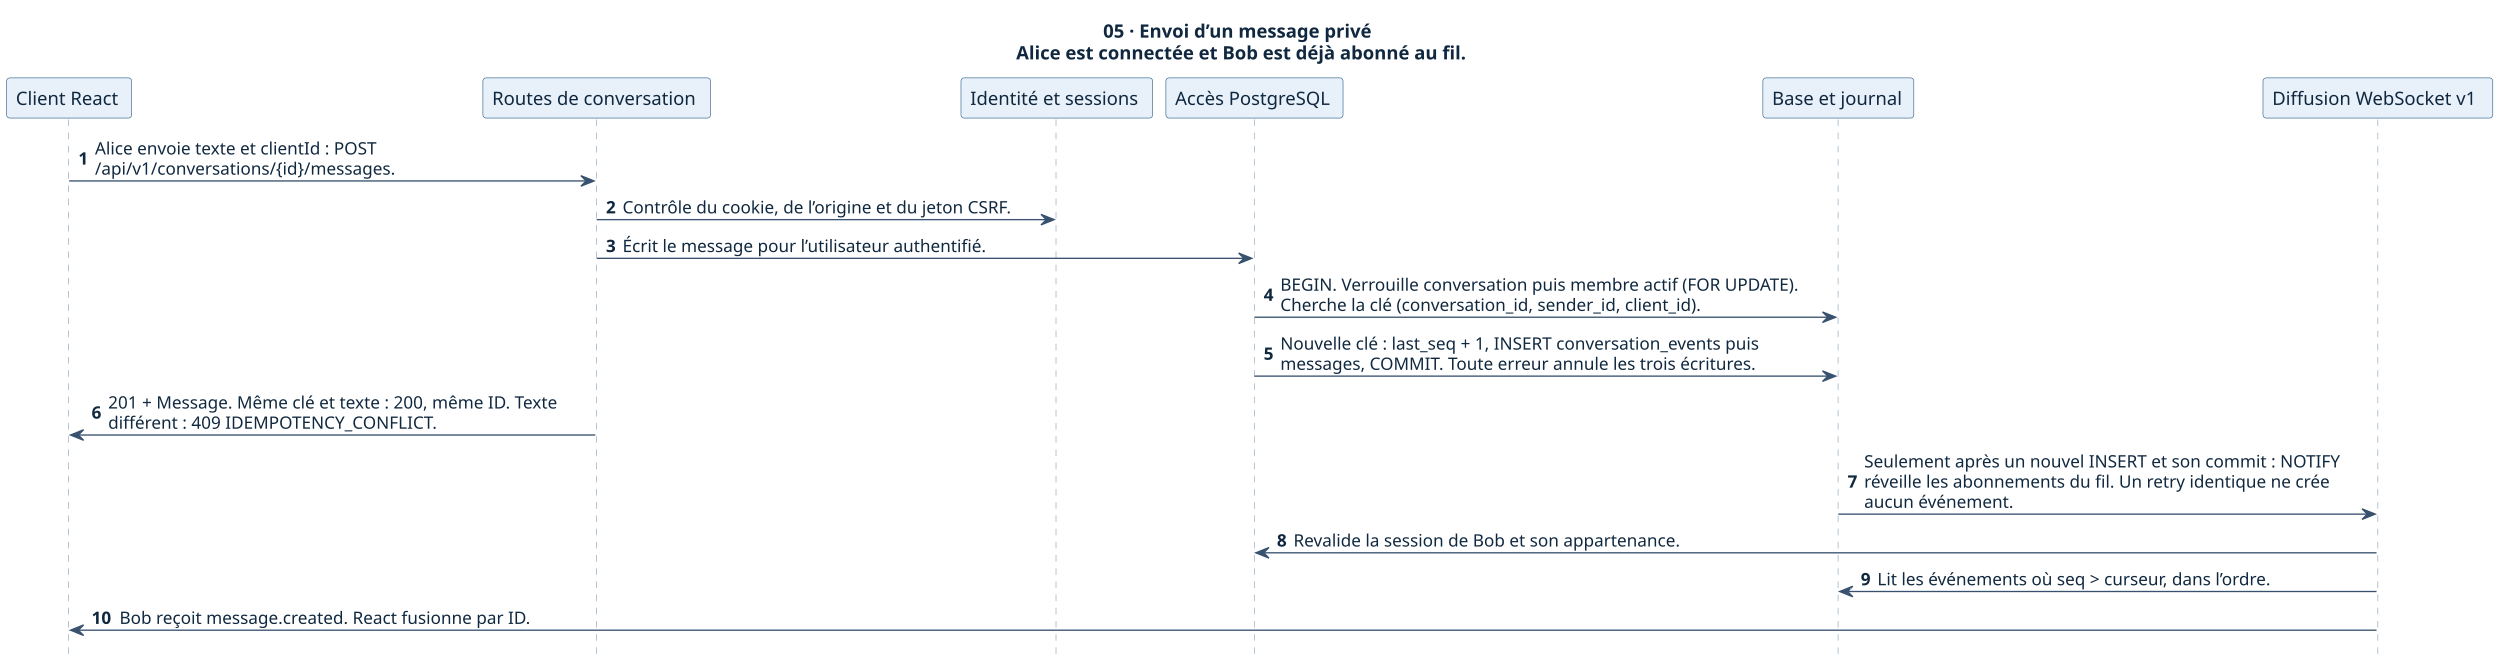
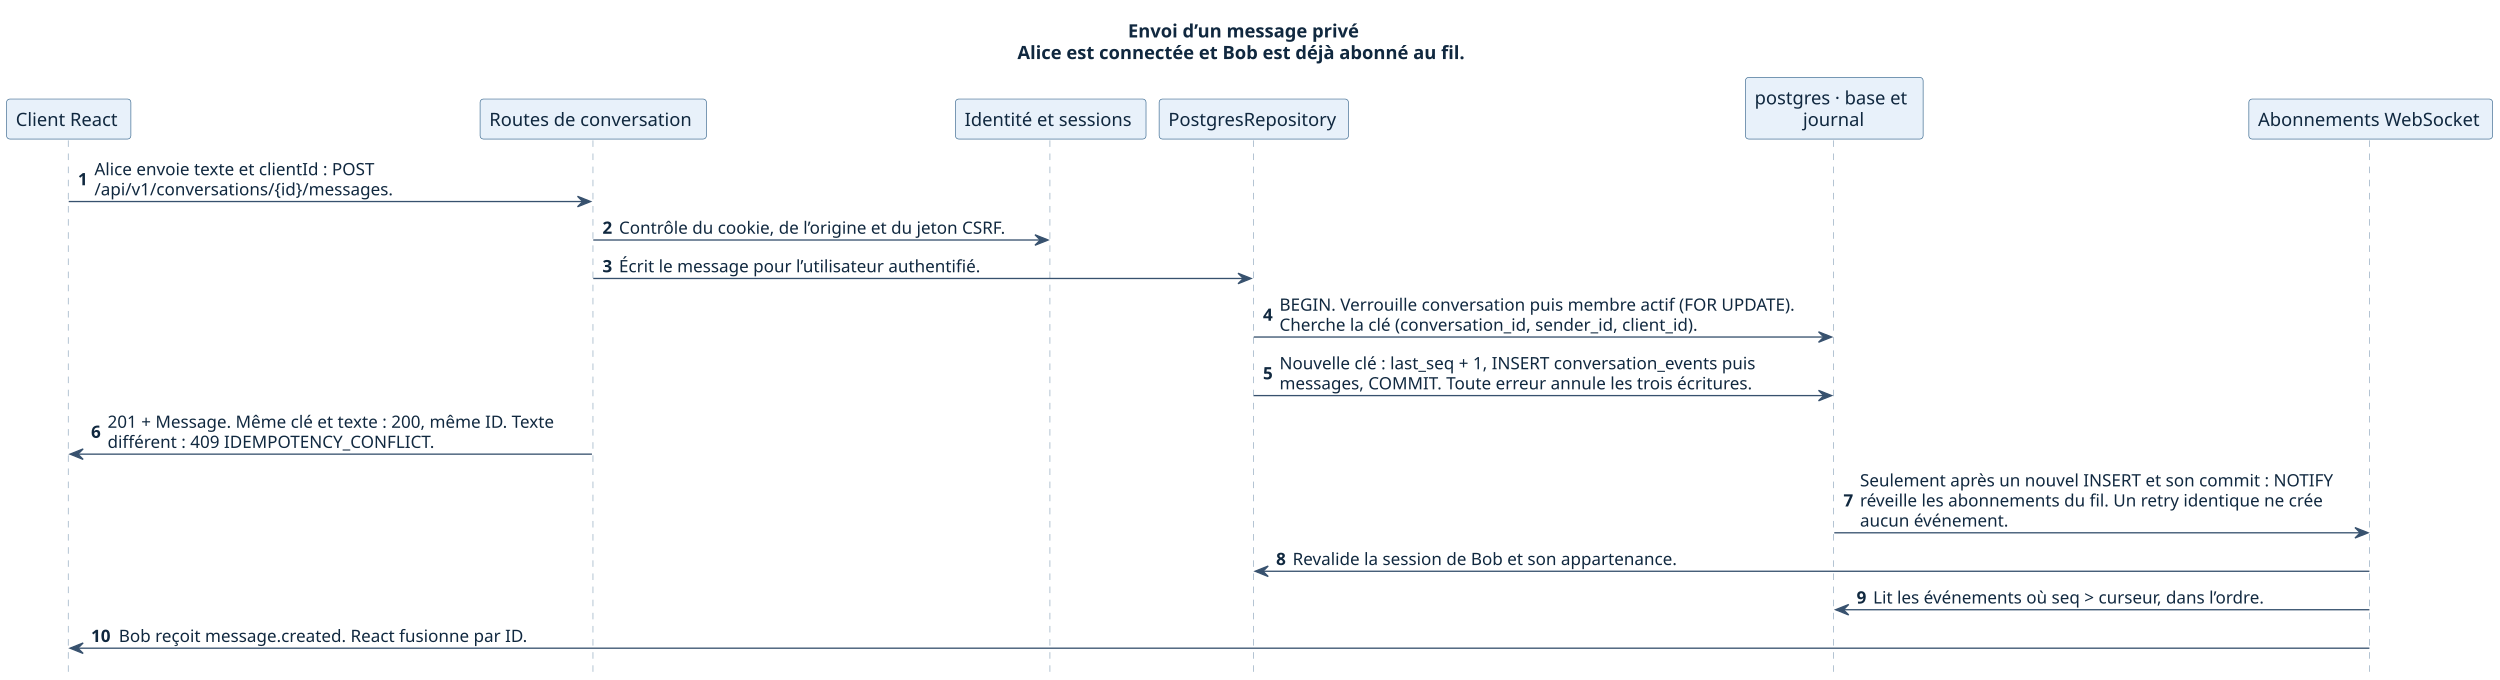
- <svg xmlns="http://www.w3.org/2000/svg" contentStyleType="text/css" data-diagram-type="SEQUENCE" height="502px" preserveAspectRatio="none" style="width:1894px;height:502px;background:#FFFFFF;" version="1.1" viewBox="0 0 1894 502" width="1894px" zoomAndPan="magnify">
+ <svg xmlns="http://www.w3.org/2000/svg" contentStyleType="text/css" data-diagram-type="SEQUENCE" height="518px" preserveAspectRatio="none" style="width:1905px;height:518px;background:#FFFFFF;" version="1.1" viewBox="0 0 1905 518" width="1905px" zoomAndPan="magnify">
  <defs />
  <g>
-     <text fill="#10283F" font-family="sans-serif" font-size="14" font-weight="bold" lengthAdjust="spacing" textLength="220.992" x="835.757" y="28.535">05 · Envoi d’un message privé</text>
-     <text fill="#10283F" font-family="sans-serif" font-size="14" font-weight="bold" lengthAdjust="spacing" textLength="352.816" x="769.845" y="45.023">Alice est connectée et Bob est déjà abonné au fil.</text>
+     <text fill="#10283F" font-family="sans-serif" font-size="14" font-weight="bold" lengthAdjust="spacing" textLength="184.352" x="859.497" y="28.535">Envoi d’un message privé</text>
+     <text fill="#10283F" font-family="sans-serif" font-size="14" font-weight="bold" lengthAdjust="spacing" textLength="352.816" x="775.264" y="45.023">Alice est connectée et Bob est déjà abonné au fil.</text>
    <g>
-       <rect fill="#000000" fill-opacity="0" height="404.969" width="8" x="48.363" y="90.465" />
-       <line style="stroke:#8DA6BC;stroke-width:0.5;stroke-dasharray:5,5;" x1="52" x2="52" y1="90.465" y2="495.434" />
+       <rect fill="#000000" fill-opacity="0" height="404.969" width="8" x="48.363" y="106.953" />
+       <line style="stroke:#8DA6BC;stroke-width:0.5;stroke-dasharray:5,5;" x1="52" x2="52" y1="106.953" y2="511.922" />
    </g>
    <g>
-       <rect fill="#000000" fill-opacity="0" height="404.969" width="8" x="448.062" y="90.465" />
-       <line style="stroke:#8DA6BC;stroke-width:0.5;stroke-dasharray:5,5;" x1="451.834" x2="451.834" y1="90.465" y2="495.434" />
+       <rect fill="#000000" fill-opacity="0" height="404.969" width="8" x="448.062" y="106.953" />
+       <line style="stroke:#8DA6BC;stroke-width:0.5;stroke-dasharray:5,5;" x1="451.834" x2="451.834" y1="106.953" y2="511.922" />
    </g>
    <g>
-       <rect fill="#000000" fill-opacity="0" height="404.969" width="8" x="796.651" y="90.465" />
-       <line style="stroke:#8DA6BC;stroke-width:0.5;stroke-dasharray:5,5;" x1="800.036" x2="800.036" y1="90.465" y2="495.434" />
+       <rect fill="#000000" fill-opacity="0" height="404.969" width="8" x="796.651" y="106.953" />
+       <line style="stroke:#8DA6BC;stroke-width:0.5;stroke-dasharray:5,5;" x1="800.036" x2="800.036" y1="106.953" y2="511.922" />
    </g>
    <g>
-       <rect fill="#000000" fill-opacity="0" height="404.969" width="8" x="946.374" y="90.465" />
-       <line style="stroke:#8DA6BC;stroke-width:0.5;stroke-dasharray:5,5;" x1="950.266" x2="950.266" y1="90.465" y2="495.434" />
+       <rect fill="#000000" fill-opacity="0" height="404.969" width="8" x="951.381" y="106.953" />
+       <line style="stroke:#8DA6BC;stroke-width:0.5;stroke-dasharray:5,5;" x1="955.266" x2="955.266" y1="106.953" y2="511.922" />
    </g>
    <g>
-       <rect fill="#000000" fill-opacity="0" height="404.969" width="8" x="1388.711" y="90.465" />
-       <line style="stroke:#8DA6BC;stroke-width:0.5;stroke-dasharray:5,5;" x1="1392.532" x2="1392.532" y1="90.465" y2="495.434" />
+       <rect fill="#000000" fill-opacity="0" height="404.969" width="8" x="1393.718" y="106.953" />
+       <line style="stroke:#8DA6BC;stroke-width:0.5;stroke-dasharray:5,5;" x1="1397.012" x2="1397.012" y1="106.953" y2="511.922" />
    </g>
    <g>
-       <rect fill="#000000" fill-opacity="0" height="404.969" width="8" x="1797.475" y="90.465" />
-       <line style="stroke:#8DA6BC;stroke-width:0.5;stroke-dasharray:5,5;" x1="1801.443" x2="1801.443" y1="90.465" y2="495.434" />
+       <rect fill="#000000" fill-opacity="0" height="404.969" width="8" x="1802.482" y="106.953" />
+       <line style="stroke:#8DA6BC;stroke-width:0.5;stroke-dasharray:5,5;" x1="1805.62" x2="1805.62" y1="106.953" y2="511.922" />
    </g>
    <g class="participant participant-head" data-participant="p0">
-       <rect fill="#E8F1FA" height="30.488" rx="2.5" ry="2.5" style="stroke:#38678E;stroke-width:0.5;" width="94.726" x="5" y="58.977" />
-       <text fill="#10283F" font-family="sans-serif" font-size="14" lengthAdjust="spacing" textLength="80.726" x="12" y="79.512">Client React</text>
+       <rect fill="#E8F1FA" height="30.488" rx="2.5" ry="2.5" style="stroke:#38678E;stroke-width:0.5;" width="94.726" x="5" y="75.465" />
+       <text fill="#10283F" font-family="sans-serif" font-size="14" lengthAdjust="spacing" textLength="80.726" x="12" y="96">Client React</text>
    </g>
    <g class="participant participant-head" data-participant="p1">
-       <rect fill="#E8F1FA" height="30.488" rx="2.5" ry="2.5" style="stroke:#38678E;stroke-width:0.5;" width="172.457" x="365.834" y="58.977" />
-       <text fill="#10283F" font-family="sans-serif" font-size="14" lengthAdjust="spacing" textLength="158.457" x="372.834" y="79.512">Routes de conversation</text>
+       <rect fill="#E8F1FA" height="30.488" rx="2.5" ry="2.5" style="stroke:#38678E;stroke-width:0.5;" width="172.457" x="365.834" y="75.465" />
+       <text fill="#10283F" font-family="sans-serif" font-size="14" lengthAdjust="spacing" textLength="158.457" x="372.834" y="96">Routes de conversation</text>
    </g>
    <g class="participant participant-head" data-participant="p2">
-       <rect fill="#E8F1FA" height="30.488" rx="2.5" ry="2.5" style="stroke:#38678E;stroke-width:0.5;" width="145.23" x="728.036" y="58.977" />
-       <text fill="#10283F" font-family="sans-serif" font-size="14" lengthAdjust="spacing" textLength="131.23" x="735.036" y="79.512">Identité et sessions</text>
+       <rect fill="#E8F1FA" height="30.488" rx="2.5" ry="2.5" style="stroke:#38678E;stroke-width:0.5;" width="145.23" x="728.036" y="75.465" />
+       <text fill="#10283F" font-family="sans-serif" font-size="14" lengthAdjust="spacing" textLength="131.23" x="735.036" y="96">Identité et sessions</text>
    </g>
    <g class="participant participant-head" data-participant="p3">
-       <rect fill="#E8F1FA" height="30.488" rx="2.5" ry="2.5" style="stroke:#38678E;stroke-width:0.5;" width="134.217" x="883.266" y="58.977" />
-       <text fill="#10283F" font-family="sans-serif" font-size="14" lengthAdjust="spacing" textLength="120.217" x="890.266" y="79.512">Accès PostgreSQL</text>
+       <rect fill="#E8F1FA" height="30.488" rx="2.5" ry="2.5" style="stroke:#38678E;stroke-width:0.5;" width="144.231" x="883.266" y="75.465" />
+       <text fill="#10283F" font-family="sans-serif" font-size="14" lengthAdjust="spacing" textLength="130.231" x="890.266" y="96">PostgresRepository</text>
    </g>
    <g class="participant participant-head" data-participant="p4">
-       <rect fill="#E8F1FA" height="30.488" rx="2.5" ry="2.5" style="stroke:#38678E;stroke-width:0.5;" width="114.358" x="1335.532" y="58.977" />
-       <text fill="#10283F" font-family="sans-serif" font-size="14" lengthAdjust="spacing" textLength="100.358" x="1342.532" y="79.512">Base et journal</text>
+       <rect fill="#E8F1FA" height="46.977" rx="2.5" ry="2.5" style="stroke:#38678E;stroke-width:0.5;" width="135.413" x="1330.012" y="58.977" />
+       <text fill="#10283F" font-family="sans-serif" font-size="14" lengthAdjust="spacing" textLength="121.413" x="1337.012" y="79.512">postgres · base et</text>
+       <text fill="#10283F" font-family="sans-serif" font-size="14" lengthAdjust="spacing" textLength="47.742" x="1373.847" y="96">journal</text>
    </g>
    <g class="participant participant-head" data-participant="p5">
-       <rect fill="#E8F1FA" height="30.488" rx="2.5" ry="2.5" style="stroke:#38678E;stroke-width:0.5;" width="174.064" x="1714.443" y="58.977" />
-       <text fill="#10283F" font-family="sans-serif" font-size="14" lengthAdjust="spacing" textLength="160.064" x="1721.443" y="79.512">Diffusion WebSocket v1</text>
+       <rect fill="#E8F1FA" height="30.488" rx="2.5" ry="2.5" style="stroke:#38678E;stroke-width:0.5;" width="185.726" x="1713.62" y="75.465" />
+       <text fill="#10283F" font-family="sans-serif" font-size="14" lengthAdjust="spacing" textLength="171.726" x="1720.62" y="96">Abonnements WebSocket</text>
    </g>
    <g class="message" data-participant-1="p0" data-participant-2="p1">
-       <polygon fill="#37516E" points="440.062,133.086,450.062,137.086,440.062,141.086,444.062,137.086" style="stroke:#37516E;stroke-width:1;" />
-       <line style="stroke:#37516E;stroke-width:1;" x1="52.363" x2="446.062" y1="137.086" y2="137.086" />
-       <text fill="#10283F" font-family="sans-serif" font-size="13" font-weight="bold" lengthAdjust="spacing" textLength="8.576" x="59.363" y="124.689">1</text>
-       <text fill="#10283F" font-family="sans-serif" font-size="13" lengthAdjust="spacing" textLength="223.273" x="71.939" y="117.033">Alice envoie texte et clientId : POST</text>
-       <text fill="#10283F" font-family="sans-serif" font-size="13" lengthAdjust="spacing" textLength="241.56" x="71.939" y="132.344">/api/v1/conversations/{id}/messages.</text>
+       <polygon fill="#37516E" points="440.062,149.574,450.062,153.574,440.062,157.574,444.062,153.574" style="stroke:#37516E;stroke-width:1;" />
+       <line style="stroke:#37516E;stroke-width:1;" x1="52.363" x2="446.062" y1="153.574" y2="153.574" />
+       <text fill="#10283F" font-family="sans-serif" font-size="13" font-weight="bold" lengthAdjust="spacing" textLength="8.576" x="59.363" y="141.177">1</text>
+       <text fill="#10283F" font-family="sans-serif" font-size="13" lengthAdjust="spacing" textLength="223.273" x="71.939" y="133.522">Alice envoie texte et clientId : POST</text>
+       <text fill="#10283F" font-family="sans-serif" font-size="13" lengthAdjust="spacing" textLength="241.56" x="71.939" y="148.832">/api/v1/conversations/{id}/messages.</text>
    </g>
    <g class="message" data-participant-1="p1" data-participant-2="p2">
-       <polygon fill="#37516E" points="788.651,162.397,798.651,166.397,788.651,170.397,792.651,166.397" style="stroke:#37516E;stroke-width:1;" />
-       <line style="stroke:#37516E;stroke-width:1;" x1="452.062" x2="794.651" y1="166.397" y2="166.397" />
-       <text fill="#10283F" font-family="sans-serif" font-size="13" font-weight="bold" lengthAdjust="spacing" textLength="8.576" x="459.062" y="161.654">2</text>
-       <text fill="#10283F" font-family="sans-serif" font-size="13" lengthAdjust="spacing" textLength="312.013" x="471.638" y="161.654">Contrôle du cookie, de l’origine et du jeton CSRF.</text>
+       <polygon fill="#37516E" points="788.651,178.885,798.651,182.885,788.651,186.885,792.651,182.885" style="stroke:#37516E;stroke-width:1;" />
+       <line style="stroke:#37516E;stroke-width:1;" x1="452.062" x2="794.651" y1="182.885" y2="182.885" />
+       <text fill="#10283F" font-family="sans-serif" font-size="13" font-weight="bold" lengthAdjust="spacing" textLength="8.576" x="459.062" y="178.143">2</text>
+       <text fill="#10283F" font-family="sans-serif" font-size="13" lengthAdjust="spacing" textLength="312.013" x="471.638" y="178.143">Contrôle du cookie, de l’origine et du jeton CSRF.</text>
    </g>
    <g class="message" data-participant-1="p1" data-participant-2="p3">
-       <polygon fill="#37516E" points="938.374,191.707,948.374,195.707,938.374,199.707,942.374,195.707" style="stroke:#37516E;stroke-width:1;" />
-       <line style="stroke:#37516E;stroke-width:1;" x1="452.062" x2="944.374" y1="195.707" y2="195.707" />
-       <text fill="#10283F" font-family="sans-serif" font-size="13" font-weight="bold" lengthAdjust="spacing" textLength="8.576" x="459.062" y="190.965">3</text>
-       <text fill="#10283F" font-family="sans-serif" font-size="13" lengthAdjust="spacing" textLength="287.301" x="471.638" y="190.965">Écrit le message pour l’utilisateur authentifié.</text>
+       <polygon fill="#37516E" points="943.381,208.195,953.381,212.195,943.381,216.195,947.381,212.195" style="stroke:#37516E;stroke-width:1;" />
+       <line style="stroke:#37516E;stroke-width:1;" x1="452.062" x2="949.381" y1="212.195" y2="212.195" />
+       <text fill="#10283F" font-family="sans-serif" font-size="13" font-weight="bold" lengthAdjust="spacing" textLength="8.576" x="459.062" y="207.453">3</text>
+       <text fill="#10283F" font-family="sans-serif" font-size="13" lengthAdjust="spacing" textLength="287.301" x="471.638" y="207.453">Écrit le message pour l’utilisateur authentifié.</text>
    </g>
    <g class="message" data-participant-1="p3" data-participant-2="p4">
-       <polygon fill="#37516E" points="1380.711,236.328,1390.711,240.328,1380.711,244.328,1384.711,240.328" style="stroke:#37516E;stroke-width:1;" />
-       <line style="stroke:#37516E;stroke-width:1;" x1="950.374" x2="1386.711" y1="240.328" y2="240.328" />
-       <text fill="#10283F" font-family="sans-serif" font-size="13" font-weight="bold" lengthAdjust="spacing" textLength="8.576" x="957.374" y="227.931">4</text>
-       <text fill="#10283F" font-family="sans-serif" font-size="13" lengthAdjust="spacing" textLength="405.761" x="969.95" y="220.275">BEGIN. Verrouille conversation puis membre actif (FOR UPDATE).</text>
-       <text fill="#10283F" font-family="sans-serif" font-size="13" lengthAdjust="spacing" textLength="334.382" x="969.95" y="235.586">Cherche la clé (conversation_id, sender_id, client_id).</text>
+       <polygon fill="#37516E" points="1385.718,252.816,1395.718,256.816,1385.718,260.816,1389.718,256.816" style="stroke:#37516E;stroke-width:1;" />
+       <line style="stroke:#37516E;stroke-width:1;" x1="955.381" x2="1391.718" y1="256.816" y2="256.816" />
+       <text fill="#10283F" font-family="sans-serif" font-size="13" font-weight="bold" lengthAdjust="spacing" textLength="8.576" x="962.381" y="244.419">4</text>
+       <text fill="#10283F" font-family="sans-serif" font-size="13" lengthAdjust="spacing" textLength="405.761" x="974.957" y="236.764">BEGIN. Verrouille conversation puis membre actif (FOR UPDATE).</text>
+       <text fill="#10283F" font-family="sans-serif" font-size="13" lengthAdjust="spacing" textLength="334.382" x="974.957" y="252.074">Cherche la clé (conversation_id, sender_id, client_id).</text>
    </g>
    <g class="message" data-participant-1="p3" data-participant-2="p4">
-       <polygon fill="#37516E" points="1380.711,280.949,1390.711,284.949,1380.711,288.949,1384.711,284.949" style="stroke:#37516E;stroke-width:1;" />
-       <line style="stroke:#37516E;stroke-width:1;" x1="950.374" x2="1386.711" y1="284.949" y2="284.949" />
-       <text fill="#10283F" font-family="sans-serif" font-size="13" font-weight="bold" lengthAdjust="spacing" textLength="8.576" x="957.374" y="272.552">5</text>
-       <text fill="#10283F" font-family="sans-serif" font-size="13" lengthAdjust="spacing" textLength="380.935" x="969.95" y="264.897">Nouvelle clé : last_seq + 1, INSERT conversation_events puis</text>
-       <text fill="#10283F" font-family="sans-serif" font-size="13" lengthAdjust="spacing" textLength="374.924" x="969.95" y="280.207">messages, COMMIT. Toute erreur annule les trois écritures.</text>
+       <polygon fill="#37516E" points="1385.718,297.438,1395.718,301.438,1385.718,305.438,1389.718,301.438" style="stroke:#37516E;stroke-width:1;" />
+       <line style="stroke:#37516E;stroke-width:1;" x1="955.381" x2="1391.718" y1="301.438" y2="301.438" />
+       <text fill="#10283F" font-family="sans-serif" font-size="13" font-weight="bold" lengthAdjust="spacing" textLength="8.576" x="962.381" y="289.04">5</text>
+       <text fill="#10283F" font-family="sans-serif" font-size="13" lengthAdjust="spacing" textLength="380.935" x="974.957" y="281.385">Nouvelle clé : last_seq + 1, INSERT conversation_events puis</text>
+       <text fill="#10283F" font-family="sans-serif" font-size="13" lengthAdjust="spacing" textLength="374.924" x="974.957" y="296.695">messages, COMMIT. Toute erreur annule les trois écritures.</text>
    </g>
    <g class="message" data-participant-1="p1" data-participant-2="p0">
-       <polygon fill="#37516E" points="63.363,325.57,53.363,329.57,63.363,333.57,59.363,329.57" style="stroke:#37516E;stroke-width:1;" />
-       <line style="stroke:#37516E;stroke-width:1;" x1="57.363" x2="451.062" y1="329.57" y2="329.57" />
-       <text fill="#10283F" font-family="sans-serif" font-size="13" font-weight="bold" lengthAdjust="spacing" textLength="8.576" x="69.363" y="317.173">6</text>
-       <text fill="#10283F" font-family="sans-serif" font-size="13" lengthAdjust="spacing" textLength="363.124" x="81.939" y="309.518">201 + Message. Même clé et texte : 200, même ID. Texte</text>
-       <text fill="#10283F" font-family="sans-serif" font-size="13" lengthAdjust="spacing" textLength="260.495" x="81.939" y="324.828">différent : 409 IDEMPOTENCY_CONFLICT.</text>
+       <polygon fill="#37516E" points="63.363,342.059,53.363,346.059,63.363,350.059,59.363,346.059" style="stroke:#37516E;stroke-width:1;" />
+       <line style="stroke:#37516E;stroke-width:1;" x1="57.363" x2="451.062" y1="346.059" y2="346.059" />
+       <text fill="#10283F" font-family="sans-serif" font-size="13" font-weight="bold" lengthAdjust="spacing" textLength="8.576" x="69.363" y="333.661">6</text>
+       <text fill="#10283F" font-family="sans-serif" font-size="13" lengthAdjust="spacing" textLength="363.124" x="81.939" y="326.006">201 + Message. Même clé et texte : 200, même ID. Texte</text>
+       <text fill="#10283F" font-family="sans-serif" font-size="13" lengthAdjust="spacing" textLength="260.495" x="81.939" y="341.316">différent : 409 IDEMPOTENCY_CONFLICT.</text>
    </g>
    <g class="message" data-participant-1="p4" data-participant-2="p5">
-       <polygon fill="#37516E" points="1789.475,385.502,1799.475,389.502,1789.475,393.502,1793.475,389.502" style="stroke:#37516E;stroke-width:1;" />
-       <line style="stroke:#37516E;stroke-width:1;" x1="1392.711" x2="1795.475" y1="389.502" y2="389.502" />
-       <text fill="#10283F" font-family="sans-serif" font-size="13" font-weight="bold" lengthAdjust="spacing" textLength="8.576" x="1399.711" y="369.449">7</text>
-       <text fill="#10283F" font-family="sans-serif" font-size="13" lengthAdjust="spacing" textLength="372.188" x="1412.287" y="354.139">Seulement après un nouvel INSERT et son commit : NOTIFY</text>
-       <text fill="#10283F" font-family="sans-serif" font-size="13" lengthAdjust="spacing" textLength="365.765" x="1412.287" y="369.449">réveille les abonnements du fil. Un retry identique ne crée</text>
-       <text fill="#10283F" font-family="sans-serif" font-size="13" lengthAdjust="spacing" textLength="115.102" x="1412.287" y="384.76">aucun événement.</text>
+       <polygon fill="#37516E" points="1794.482,401.99,1804.482,405.99,1794.482,409.99,1798.482,405.99" style="stroke:#37516E;stroke-width:1;" />
+       <line style="stroke:#37516E;stroke-width:1;" x1="1397.718" x2="1800.482" y1="405.99" y2="405.99" />
+       <text fill="#10283F" font-family="sans-serif" font-size="13" font-weight="bold" lengthAdjust="spacing" textLength="8.576" x="1404.718" y="385.938">7</text>
+       <text fill="#10283F" font-family="sans-serif" font-size="13" lengthAdjust="spacing" textLength="372.188" x="1417.294" y="370.627">Seulement après un nouvel INSERT et son commit : NOTIFY</text>
+       <text fill="#10283F" font-family="sans-serif" font-size="13" lengthAdjust="spacing" textLength="365.765" x="1417.294" y="385.938">réveille les abonnements du fil. Un retry identique ne crée</text>
+       <text fill="#10283F" font-family="sans-serif" font-size="13" lengthAdjust="spacing" textLength="115.102" x="1417.294" y="401.248">aucun événement.</text>
    </g>
    <g class="message" data-participant-1="p5" data-participant-2="p3">
-       <polygon fill="#37516E" points="961.374,414.812,951.374,418.812,961.374,422.812,957.374,418.812" style="stroke:#37516E;stroke-width:1;" />
-       <line style="stroke:#37516E;stroke-width:1;" x1="955.374" x2="1800.475" y1="418.812" y2="418.812" />
-       <text fill="#10283F" font-family="sans-serif" font-size="13" font-weight="bold" lengthAdjust="spacing" textLength="8.576" x="967.374" y="414.07">8</text>
-       <text fill="#10283F" font-family="sans-serif" font-size="13" lengthAdjust="spacing" textLength="302.307" x="979.95" y="414.07">Revalide la session de Bob et son appartenance.</text>
+       <polygon fill="#37516E" points="966.381,431.301,956.381,435.301,966.381,439.301,962.381,435.301" style="stroke:#37516E;stroke-width:1;" />
+       <line style="stroke:#37516E;stroke-width:1;" x1="960.381" x2="1805.482" y1="435.301" y2="435.301" />
+       <text fill="#10283F" font-family="sans-serif" font-size="13" font-weight="bold" lengthAdjust="spacing" textLength="8.576" x="972.381" y="430.559">8</text>
+       <text fill="#10283F" font-family="sans-serif" font-size="13" lengthAdjust="spacing" textLength="302.307" x="984.957" y="430.559">Revalide la session de Bob et son appartenance.</text>
    </g>
    <g class="message" data-participant-1="p5" data-participant-2="p4">
-       <polygon fill="#37516E" points="1403.711,444.123,1393.711,448.123,1403.711,452.123,1399.711,448.123" style="stroke:#37516E;stroke-width:1;" />
-       <line style="stroke:#37516E;stroke-width:1;" x1="1397.711" x2="1800.475" y1="448.123" y2="448.123" />
-       <text fill="#10283F" font-family="sans-serif" font-size="13" font-weight="bold" lengthAdjust="spacing" textLength="8.576" x="1409.711" y="443.381">9</text>
-       <text fill="#10283F" font-family="sans-serif" font-size="13" lengthAdjust="spacing" textLength="317.491" x="1422.287" y="443.381">Lit les événements où seq &gt; curseur, dans l’ordre.</text>
+       <polygon fill="#37516E" points="1408.718,460.611,1398.718,464.611,1408.718,468.611,1404.718,464.611" style="stroke:#37516E;stroke-width:1;" />
+       <line style="stroke:#37516E;stroke-width:1;" x1="1402.718" x2="1805.482" y1="464.611" y2="464.611" />
+       <text fill="#10283F" font-family="sans-serif" font-size="13" font-weight="bold" lengthAdjust="spacing" textLength="8.576" x="1414.718" y="459.869">9</text>
+       <text fill="#10283F" font-family="sans-serif" font-size="13" lengthAdjust="spacing" textLength="317.491" x="1427.294" y="459.869">Lit les événements où seq &gt; curseur, dans l’ordre.</text>
    </g>
    <g class="message" data-participant-1="p5" data-participant-2="p0">
-       <polygon fill="#37516E" points="63.363,473.434,53.363,477.434,63.363,481.434,59.363,477.434" style="stroke:#37516E;stroke-width:1;" />
-       <line style="stroke:#37516E;stroke-width:1;" x1="57.363" x2="1800.475" y1="477.434" y2="477.434" />
-       <text fill="#10283F" font-family="sans-serif" font-size="13" font-weight="bold" lengthAdjust="spacing" textLength="17.151" x="69.363" y="472.691">10</text>
-       <text fill="#10283F" font-family="sans-serif" font-size="13" lengthAdjust="spacing" textLength="321.261" x="90.514" y="472.691">Bob reçoit message.created. React fusionne par ID.</text>
+       <polygon fill="#37516E" points="63.363,489.922,53.363,493.922,63.363,497.922,59.363,493.922" style="stroke:#37516E;stroke-width:1;" />
+       <line style="stroke:#37516E;stroke-width:1;" x1="57.363" x2="1805.482" y1="493.922" y2="493.922" />
+       <text fill="#10283F" font-family="sans-serif" font-size="13" font-weight="bold" lengthAdjust="spacing" textLength="17.151" x="69.363" y="489.18">10</text>
+       <text fill="#10283F" font-family="sans-serif" font-size="13" lengthAdjust="spacing" textLength="321.261" x="90.514" y="489.18">Bob reçoit message.created. React fusionne par ID.</text>
    </g>
  </g>
</svg>
